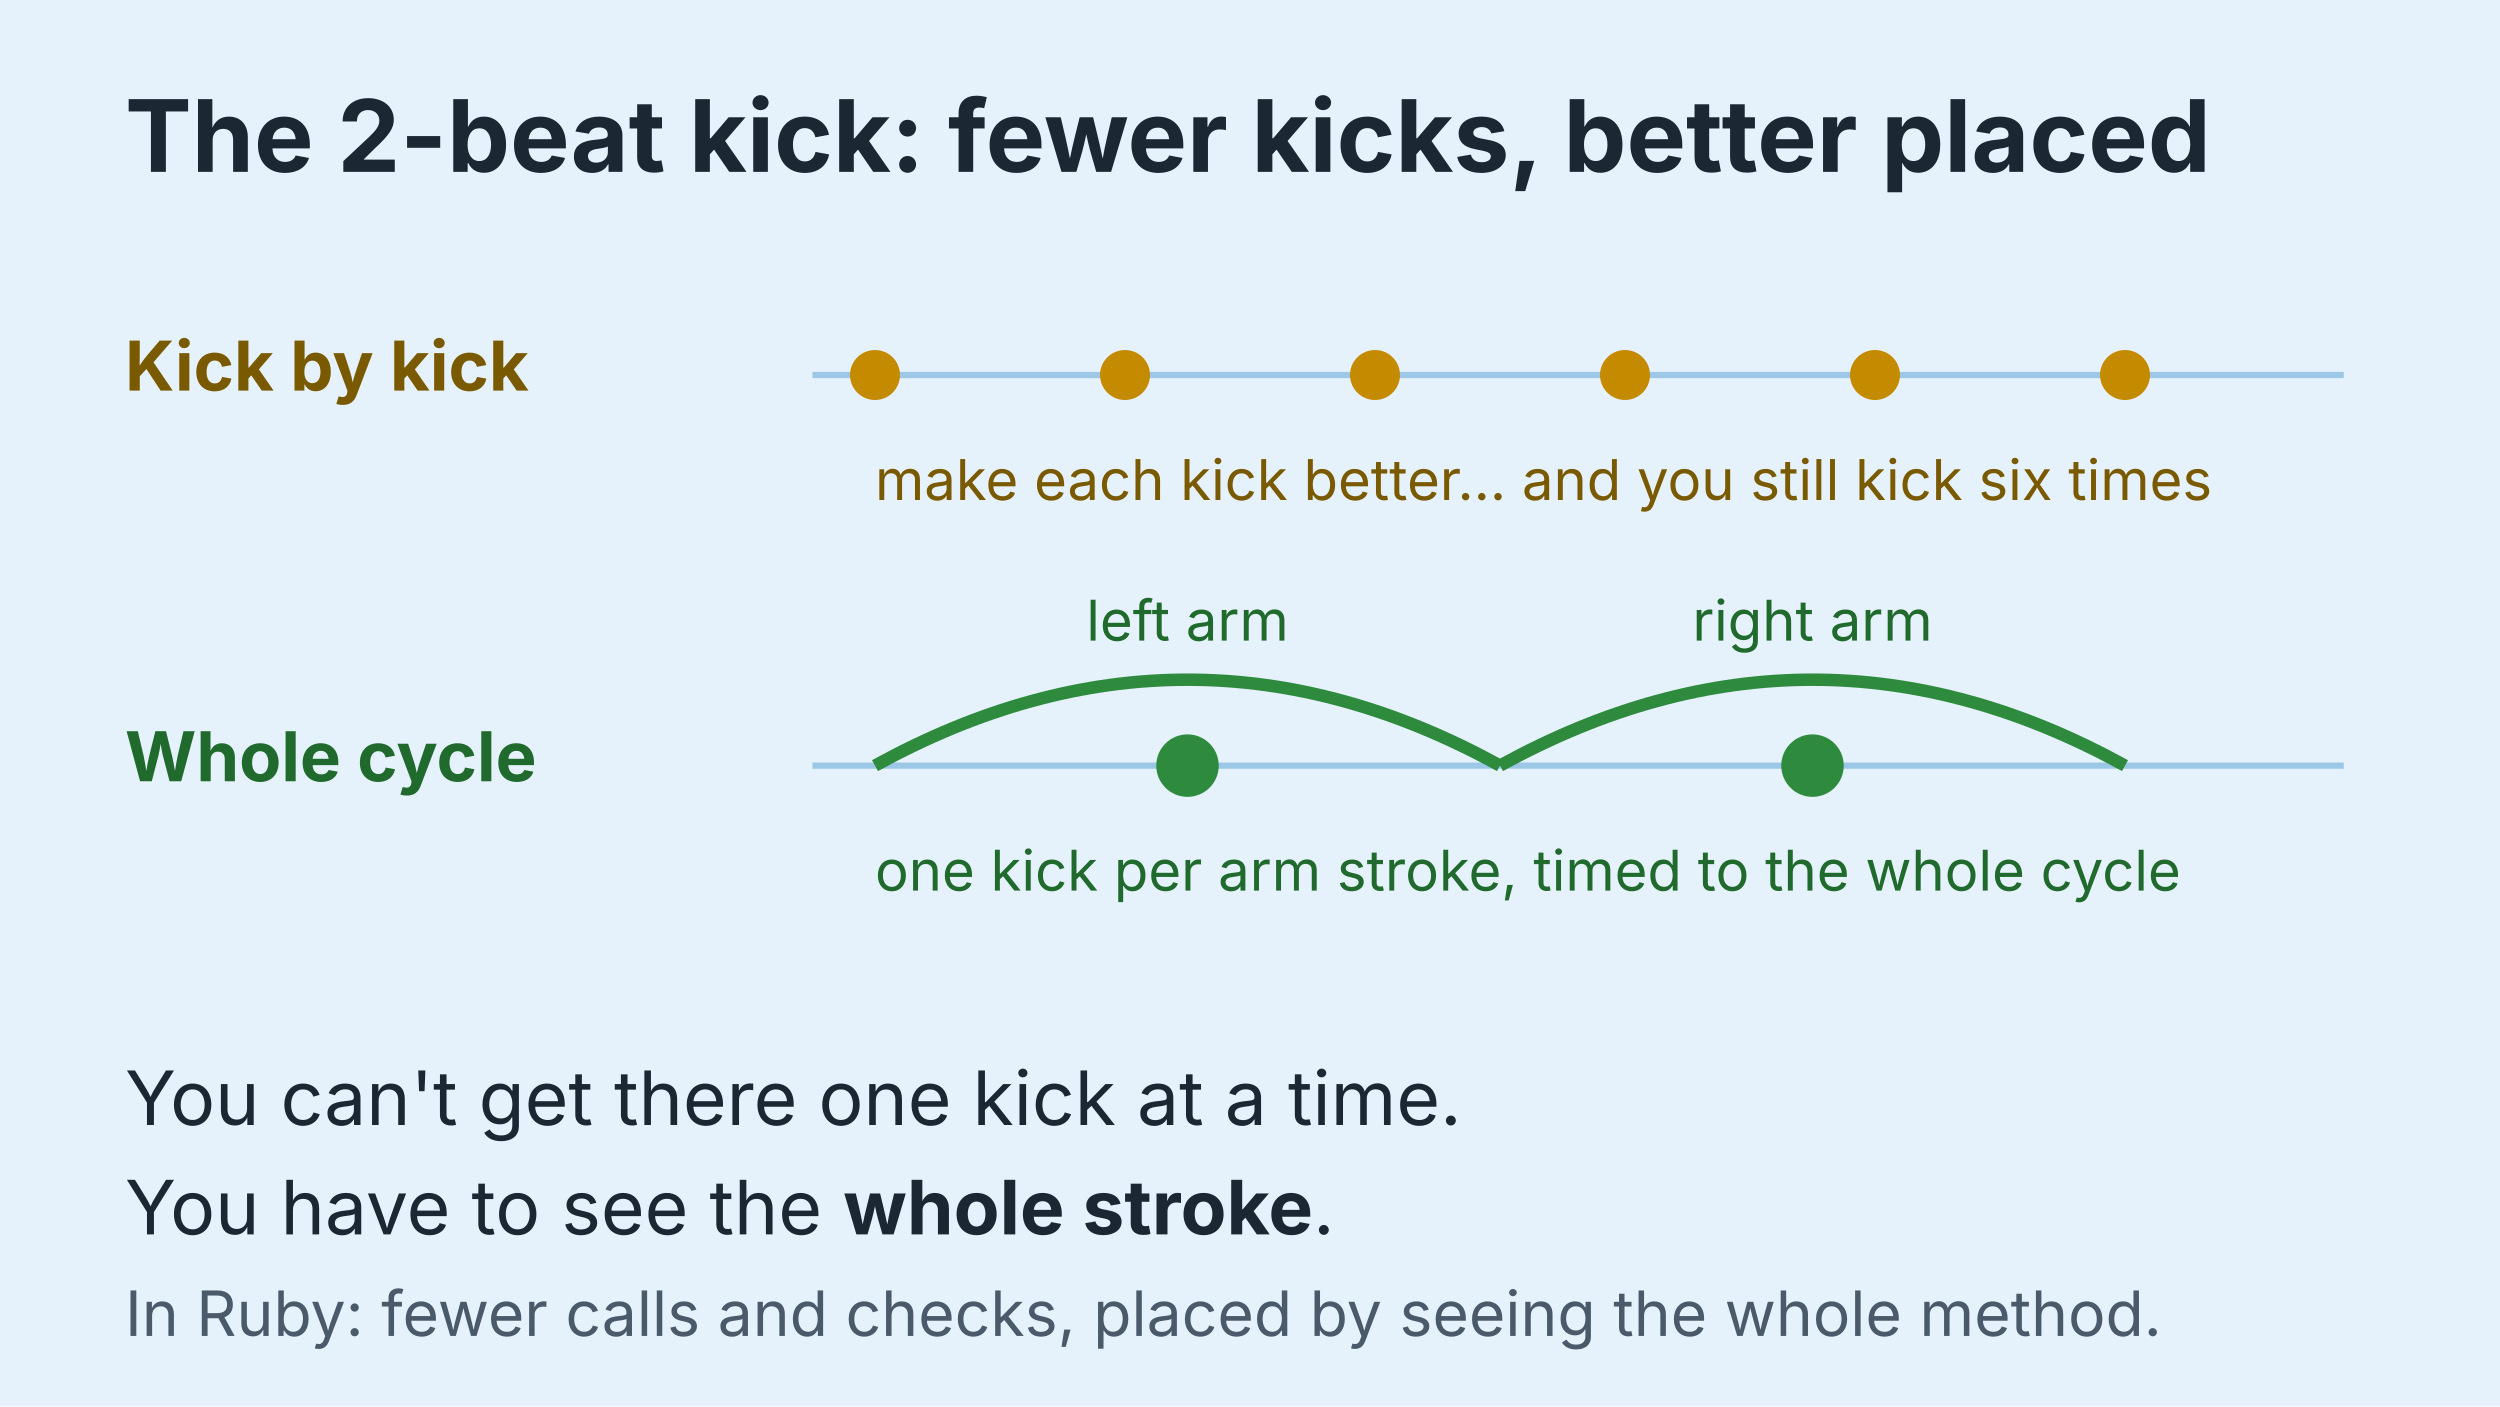
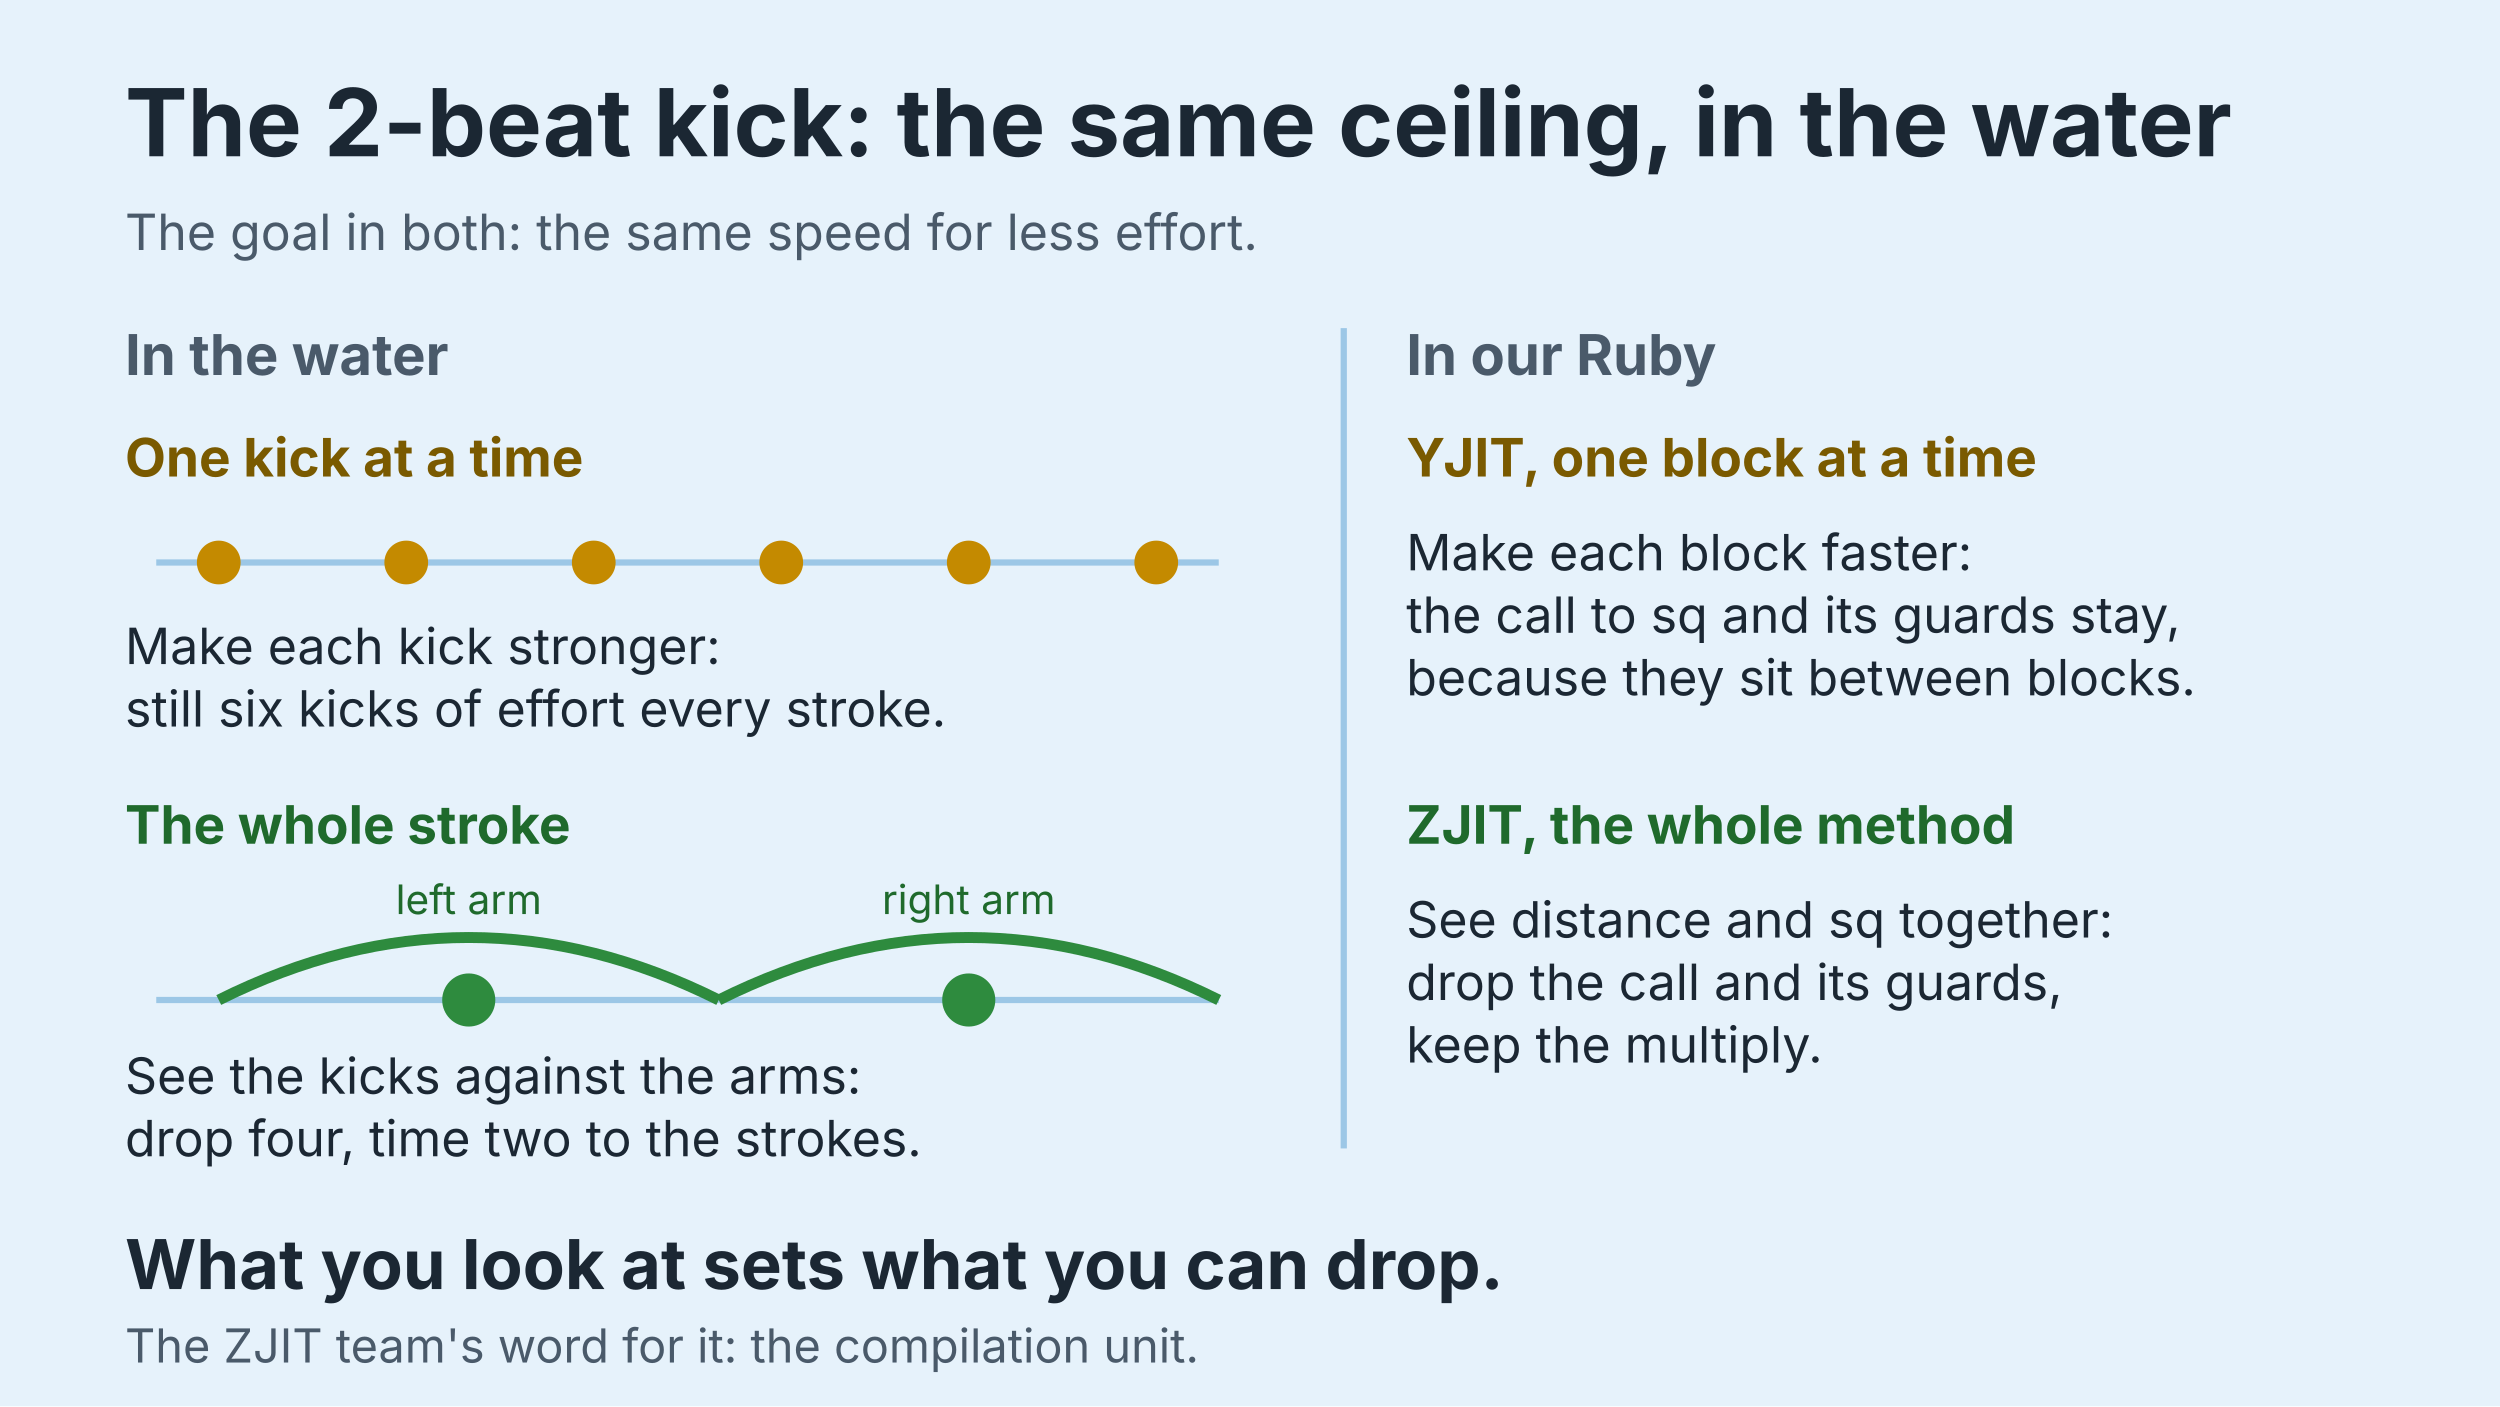
<svg xmlns="http://www.w3.org/2000/svg" viewBox="0 0 1600 900" font-family="system-ui, -apple-system, Segoe UI, sans-serif">
  <rect width="1600" height="900" fill="#e6f2fb" />
-   <text x="80" y="110" font-size="64" font-weight="700" fill="#1b2733">The 2-beat kick: fewer kicks, better placed</text>
-   <text x="80" y="250" font-size="44" font-weight="700" fill="#7a5a00">Kick by kick</text>
-   <path d="M520 240 H1500" stroke="#9cc7e6" stroke-width="4" />
+   <text x="80" y="100" font-size="60" font-weight="700" fill="#1b2733">The 2-beat kick: the same ceiling, in the water</text>
+   <text x="80" y="160" font-size="32" fill="#4a5a6a">The goal in both: the same speed for less effort.</text>
+   <text x="80" y="240" font-size="36" font-weight="700" fill="#4a5a6a">In the water</text>
+   <text x="900" y="240" font-size="36" font-weight="700" fill="#4a5a6a">In our Ruby</text>
+   <path d="M860 210 V735" stroke="#9cc7e6" stroke-width="4" />
+   <text x="80" y="305" font-size="34" font-weight="700" fill="#7a5a00">One kick at a time</text>
+   <path d="M100 360 H780" stroke="#9cc7e6" stroke-width="4" />
  <g fill="#c48a00">
-     <circle cx="560" cy="240" r="16" />
-     <circle cx="720" cy="240" r="16" />
-     <circle cx="880" cy="240" r="16" />
-     <circle cx="1040" cy="240" r="16" />
-     <circle cx="1200" cy="240" r="16" />
-     <circle cx="1360" cy="240" r="16" />
+     <circle cx="140" cy="360" r="14" />
+     <circle cx="260" cy="360" r="14" />
+     <circle cx="380" cy="360" r="14" />
+     <circle cx="500" cy="360" r="14" />
+     <circle cx="620" cy="360" r="14" />
+     <circle cx="740" cy="360" r="14" />
  </g>
-   <text x="560" y="320" font-size="36" fill="#7a5a00">make each kick better... and you still kick six times</text>
-   <text x="80" y="500" font-size="44" font-weight="700" fill="#1f6a2c">Whole cycle</text>
-   <path d="M520 490 H1500" stroke="#9cc7e6" stroke-width="4" />
-   <path d="M560 490 Q760 380 960 490" stroke="#2e8b3e" stroke-width="8" fill="none" />
-   <path d="M960 490 Q1160 380 1360 490" stroke="#2e8b3e" stroke-width="8" fill="none" />
-   <text x="760" y="410" font-size="36" text-anchor="middle" fill="#1f6a2c">left arm</text>
-   <text x="1160" y="410" font-size="36" text-anchor="middle" fill="#1f6a2c">right arm</text>
+   <text x="80" y="425" font-size="32" fill="#1b2733">Make each kick stronger:</text>
+   <text x="80" y="465" font-size="32" fill="#1b2733">still six kicks of effort every stroke.</text>
+   <text x="900" y="305" font-size="34" font-weight="700" fill="#7a5a00">YJIT, one block at a time</text>
+   <text x="900" y="365" font-size="32" fill="#1b2733">Make each block faster:</text>
+   <text x="900" y="405" font-size="32" fill="#1b2733">the call to sq and its guards stay,</text>
+   <text x="900" y="445" font-size="32" fill="#1b2733">because they sit between blocks.</text>
+   <text x="80" y="540" font-size="34" font-weight="700" fill="#1f6a2c">The whole stroke</text>
+   <path d="M100 640 H780" stroke="#9cc7e6" stroke-width="4" />
+   <path d="M140 640 Q300 560 460 640" stroke="#2e8b3e" stroke-width="7" fill="none" />
+   <path d="M460 640 Q620 560 780 640" stroke="#2e8b3e" stroke-width="7" fill="none" />
+   <text x="300" y="585" font-size="26" text-anchor="middle" fill="#1f6a2c">left arm</text>
+   <text x="620" y="585" font-size="26" text-anchor="middle" fill="#1f6a2c">right arm</text>
  <g fill="#2e8b3e">
-     <circle cx="760" cy="490" r="20" />
-     <circle cx="1160" cy="490" r="20" />
+     <circle cx="300" cy="640" r="17" />
+     <circle cx="620" cy="640" r="17" />
  </g>
-   <text x="560" y="570" font-size="36" fill="#1f6a2c">one kick per arm stroke, timed to the whole cycle</text>
-   <text x="80" y="720" font-size="48" fill="#1b2733">You can't get there one kick at a time.</text>
-   <text x="80" y="790" font-size="48" fill="#1b2733">You have to see the <tspan font-weight="700">whole stroke</tspan>.</text>
-   <text x="80" y="855" font-size="40" fill="#4a5a6a">In Ruby: fewer calls and checks, placed by seeing the whole method.</text>
+   <text x="80" y="700" font-size="32" fill="#1b2733">See the kicks against the arms:</text>
+   <text x="80" y="740" font-size="32" fill="#1b2733">drop four, time two to the strokes.</text>
+   <text x="900" y="540" font-size="34" font-weight="700" fill="#1f6a2c">ZJIT, the whole method</text>
+   <text x="900" y="600" font-size="32" fill="#1b2733">See distance and sq together:</text>
+   <text x="900" y="640" font-size="32" fill="#1b2733">drop the call and its guards,</text>
+   <text x="900" y="680" font-size="32" fill="#1b2733">keep the multiply.</text>
+   <text x="80" y="825" font-size="44" font-weight="700" fill="#1b2733">What you look at sets what you can drop.</text>
+   <text x="80" y="872" font-size="30" fill="#4a5a6a">The ZJIT team's word for it: the compilation unit.</text>
</svg>
